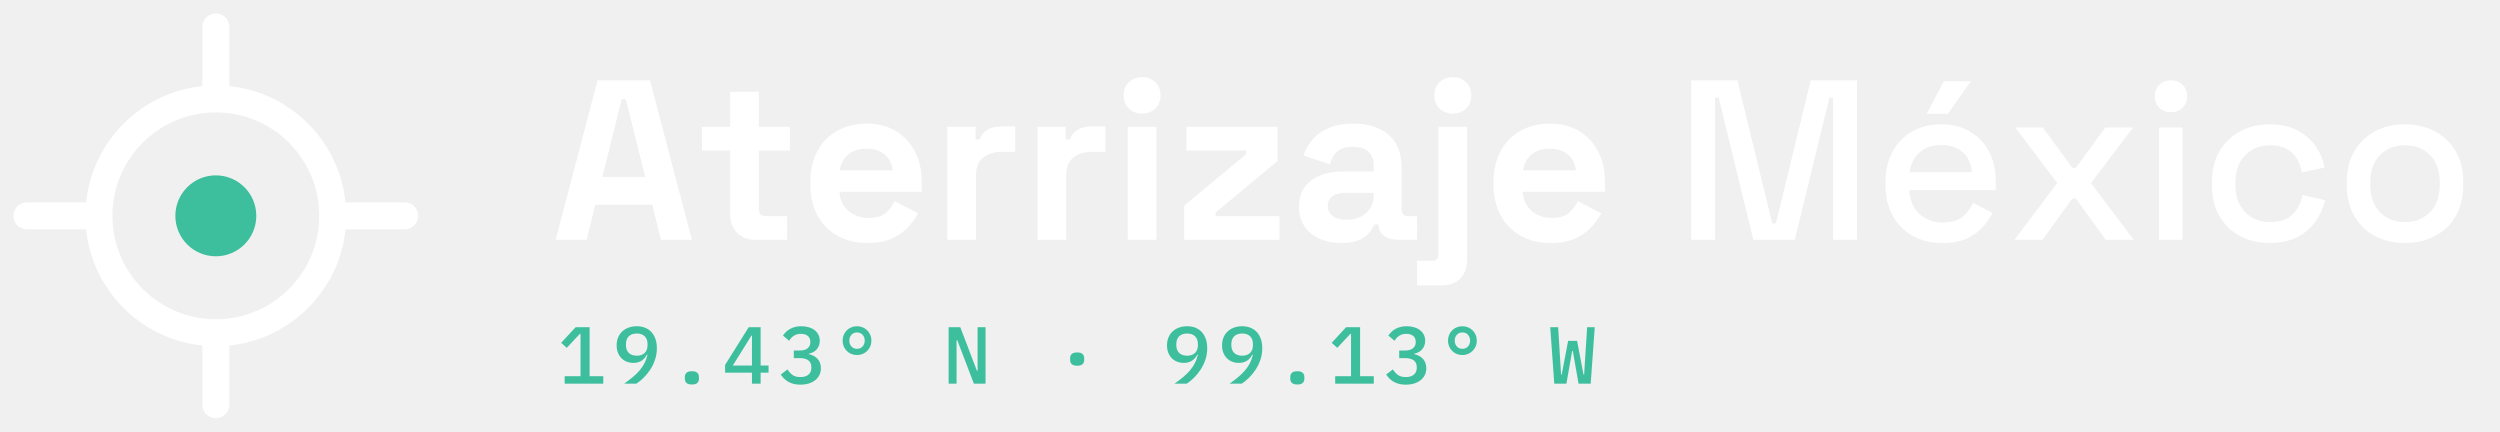
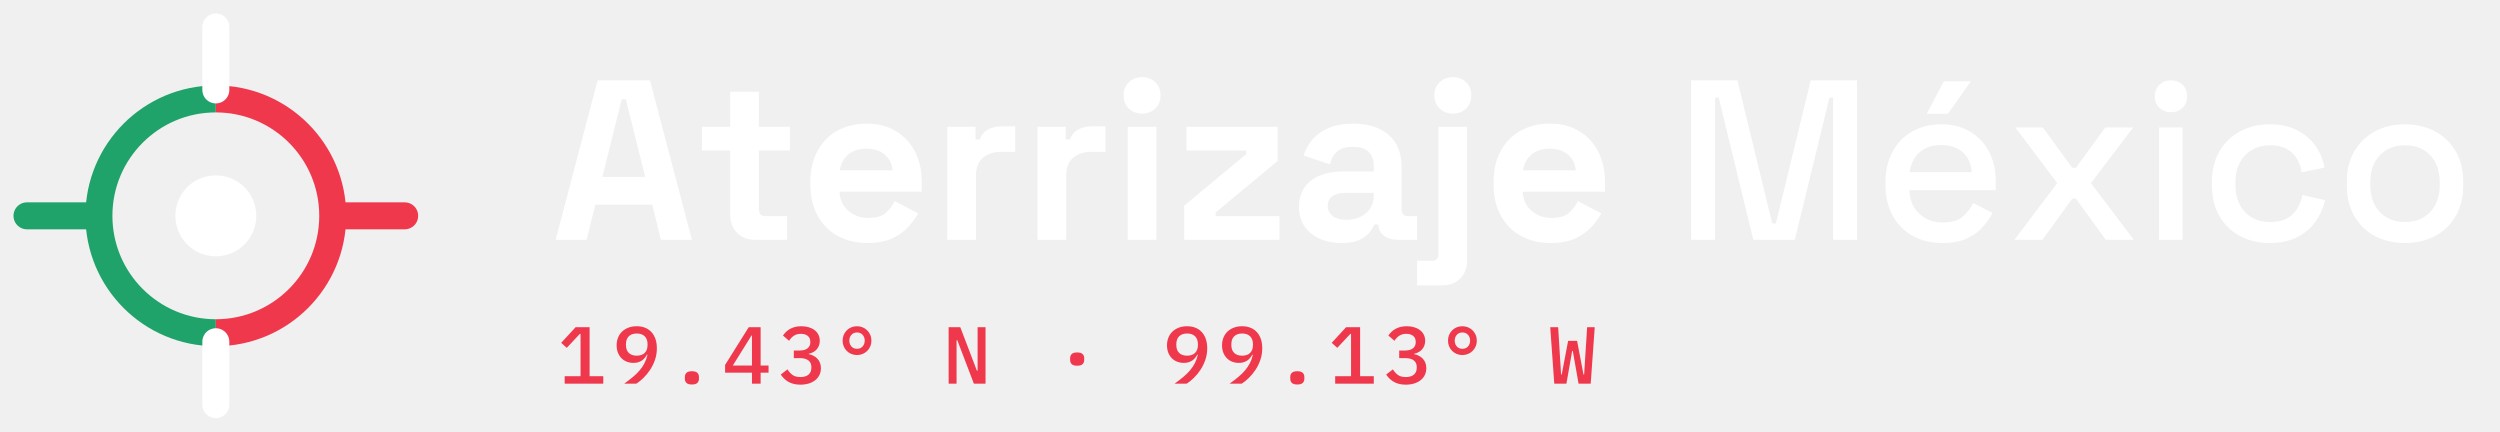
<svg xmlns="http://www.w3.org/2000/svg" viewBox="0 0 417 72" width="1668" height="288" role="img" aria-label="Aterrizaje México">
-   <g transform="translate(0 0) scale(1.5)">
-     <circle cx="24" cy="24" r="13" stroke="#FFFFFF" stroke-width="3" fill="none" />
-     <path d="M24 3v7M24 38v7M3 24h7M38 24h7" stroke="#FFFFFF" stroke-width="3" stroke-linecap="round" fill="none" />
-     <circle cx="24" cy="24" r="4.5" fill="#3DBF9E" />
+   <g transform="translate(0 0) scale(1.5)" fill="none">
+     <path d="M24 11a13 13 0 0 0 0 26" stroke="#1FA36A" stroke-width="3" />
+     <path d="M24 11a13 13 0 0 1 0 26" stroke="#F0384D" stroke-width="3" />
+     <path d="M24 3v7M24 38v7" stroke="#FFFFFF" stroke-width="3" stroke-linecap="round" />
+     <path d="M3 24h7" stroke="#1FA36A" stroke-width="3" stroke-linecap="round" />
+     <path d="M38 24h7" stroke="#F0384D" stroke-width="3" stroke-linecap="round" />
+     <circle cx="24" cy="24" r="4.5" fill="#FFFFFF" />
  </g>
-   <path d="M92.684 40.0 99.676 13.4H108.416L115.408 40.0H110.24L108.796 34.148H99.296L97.852 40.0ZM100.474 29.512H107.618L104.388 16.554H103.704Z M125.972 40.0Q124.11 40.0 122.951 38.841Q121.792 37.682 121.792 35.744V25.104H117.08V21.152H121.792V15.3H126.58V21.152H131.748V25.104H126.58V34.908Q126.58 36.048 127.644 36.048H131.292V40.0Z M144.668 40.532Q141.856 40.532 139.709 39.335Q137.562 38.138 136.365 35.953Q135.168 33.768 135.168 30.804V30.348Q135.168 27.384 136.346 25.199Q137.524 23.014 139.652 21.817Q141.78 20.62 144.592 20.62Q147.366 20.62 149.418 21.855Q151.47 23.09 152.61 25.275Q153.75 27.46 153.75 30.348V31.982H140.032Q140.108 33.92 141.476 35.136Q142.844 36.352 144.82 36.352Q146.834 36.352 147.784 35.478Q148.734 34.604 149.228 33.54L153.142 35.592Q152.61 36.58 151.603 37.739Q150.596 38.898 148.924 39.715Q147.252 40.532 144.668 40.532ZM140.07 28.41H148.886Q148.734 26.776 147.575 25.788Q146.416 24.8 144.554 24.8Q142.616 24.8 141.476 25.788Q140.336 26.776 140.07 28.41Z M158.006 40.0V21.152H162.718V23.28H163.402Q163.82 22.14 164.789 21.608Q165.758 21.076 167.05 21.076H169.33V25.332H166.974Q165.15 25.332 163.972 26.301Q162.794 27.27 162.794 29.284V40.0Z M173.054 40.0V21.152H177.766V23.28H178.45Q178.868 22.14 179.837 21.608Q180.806 21.076 182.098 21.076H184.378V25.332H182.022Q180.198 25.332 179.02 26.301Q177.842 27.27 177.842 29.284V40.0Z M188.102 40.0V21.152H192.89V40.0ZM190.496 18.948Q189.204 18.948 188.311 18.112Q187.418 17.276 187.418 15.908Q187.418 14.54 188.311 13.704Q189.204 12.868 190.496 12.868Q191.826 12.868 192.7 13.704Q193.574 14.54 193.574 15.908Q193.574 17.276 192.7 18.112Q191.826 18.948 190.496 18.948Z M197.526 40.0V34.3L207.862 25.712V25.104H197.906V21.152H213.106V26.852L202.77 35.44V36.048H213.41V40.0Z M223.746 40.532Q221.732 40.532 220.136 39.829Q218.54 39.126 217.609 37.777Q216.678 36.428 216.678 34.49Q216.678 32.552 217.609 31.241Q218.54 29.93 220.193 29.265Q221.846 28.6 223.974 28.6H229.142V27.536Q229.142 26.206 228.306 25.351Q227.47 24.496 225.646 24.496Q223.86 24.496 222.986 25.313Q222.112 26.13 221.846 27.422L217.438 25.94Q217.894 24.496 218.901 23.299Q219.908 22.102 221.599 21.361Q223.29 20.62 225.722 20.62Q229.446 20.62 231.612 22.482Q233.778 24.344 233.778 27.878V34.908Q233.778 36.048 234.842 36.048H236.362V40.0H233.17Q231.764 40.0 230.852 39.316Q229.94 38.632 229.94 37.492V37.454H229.218Q229.066 37.91 228.534 38.651Q228.002 39.392 226.862 39.962Q225.722 40.532 223.746 40.532ZM224.582 36.656Q226.596 36.656 227.869 35.535Q229.142 34.414 229.142 32.552V32.172H224.316Q222.986 32.172 222.226 32.742Q221.466 33.312 221.466 34.338Q221.466 35.364 222.264 36.01Q223.062 36.656 224.582 36.656Z M236.362 47.6V43.496H238.87Q239.934 43.496 239.934 42.356V21.152H244.722V43.344Q244.722 45.282 243.582 46.441Q242.442 47.6 240.542 47.6ZM242.328 18.948Q241.036 18.948 240.143 18.112Q239.25 17.276 239.25 15.908Q239.25 14.54 240.143 13.704Q241.036 12.868 242.328 12.868Q243.658 12.868 244.532 13.704Q245.406 14.54 245.406 15.908Q245.406 17.276 244.532 18.112Q243.658 18.948 242.328 18.948Z M258.63 40.532Q255.818 40.532 253.671 39.335Q251.524 38.138 250.327 35.953Q249.13 33.768 249.13 30.804V30.348Q249.13 27.384 250.308 25.199Q251.486 23.014 253.614 21.817Q255.742 20.62 258.554 20.62Q261.328 20.62 263.38 21.855Q265.432 23.09 266.572 25.275Q267.712 27.46 267.712 30.348V31.982H253.994Q254.07 33.92 255.438 35.136Q256.806 36.352 258.782 36.352Q260.796 36.352 261.746 35.478Q262.696 34.604 263.19 33.54L267.104 35.592Q266.572 36.58 265.565 37.739Q264.558 38.898 262.886 39.715Q261.214 40.532 258.63 40.532ZM254.032 28.41H262.848Q262.696 26.776 261.537 25.788Q260.378 24.8 258.516 24.8Q256.578 24.8 255.438 25.788Q254.298 26.776 254.032 28.41Z M282.082 40.0V13.4H289.796L295.61 37.264H296.218L302.032 13.4H309.746V40.0H305.756V16.288H305.148L299.372 40.0H292.456L286.68 16.288H286.072V40.0Z M323.996 40.532Q321.146 40.532 319.018 39.335Q316.89 38.138 315.693 35.953Q314.496 33.768 314.496 30.88V30.424Q314.496 27.498 315.674 25.313Q316.852 23.128 318.961 21.931Q321.07 20.734 323.844 20.734Q326.542 20.734 328.575 21.931Q330.608 23.128 331.748 25.256Q332.888 27.384 332.888 30.234V31.716H318.486Q318.562 34.186 320.139 35.649Q321.716 37.112 324.072 37.112Q326.276 37.112 327.397 36.124Q328.518 35.136 329.126 33.844L332.356 35.516Q331.824 36.58 330.817 37.758Q329.81 38.936 328.176 39.734Q326.542 40.532 323.996 40.532ZM318.524 28.714H328.898Q328.746 26.586 327.378 25.389Q326.01 24.192 323.806 24.192Q321.602 24.192 320.215 25.389Q318.828 26.586 318.524 28.714ZM321.374 18.986 324.224 13.552H328.746L324.908 18.986Z M336.004 40.0 343.148 30.538 336.156 21.266H340.754L345.656 27.992H346.264L351.166 21.266H355.802L348.772 30.538L355.916 40.0H351.242L346.264 33.122H345.656L340.678 40.0Z M360.134 40.0V21.266H364.048V40.0ZM362.11 18.72Q360.97 18.72 360.191 17.979Q359.412 17.238 359.412 16.06Q359.412 14.882 360.191 14.141Q360.97 13.4 362.11 13.4Q363.288 13.4 364.048 14.141Q364.808 14.882 364.808 16.06Q364.808 17.238 364.048 17.979Q363.288 18.72 362.11 18.72Z M378.564 40.532Q375.866 40.532 373.681 39.392Q371.496 38.252 370.223 36.086Q368.95 33.92 368.95 30.88V30.386Q368.95 27.346 370.223 25.199Q371.496 23.052 373.681 21.893Q375.866 20.734 378.564 20.734Q381.262 20.734 383.162 21.722Q385.062 22.71 386.221 24.344Q387.38 25.978 387.722 27.954L383.922 28.752Q383.732 27.498 383.124 26.472Q382.516 25.446 381.414 24.838Q380.312 24.23 378.64 24.23Q377.006 24.23 375.695 24.971Q374.384 25.712 373.624 27.099Q372.864 28.486 372.864 30.462V30.804Q372.864 32.78 373.624 34.186Q374.384 35.592 375.695 36.314Q377.006 37.036 378.64 37.036Q381.11 37.036 382.402 35.763Q383.694 34.49 384.036 32.514L387.836 33.388Q387.38 35.326 386.221 36.96Q385.062 38.594 383.162 39.563Q381.262 40.532 378.564 40.532Z M401.136 40.532Q398.324 40.532 396.139 39.373Q393.954 38.214 392.7 36.048Q391.446 33.882 391.446 30.918V30.348Q391.446 27.384 392.7 25.237Q393.954 23.09 396.139 21.912Q398.324 20.734 401.136 20.734Q403.948 20.734 406.152 21.912Q408.356 23.09 409.61 25.237Q410.864 27.384 410.864 30.348V30.918Q410.864 33.882 409.61 36.048Q408.356 38.214 406.152 39.373Q403.948 40.532 401.136 40.532ZM401.136 37.036Q403.72 37.036 405.335 35.383Q406.95 33.73 406.95 30.804V30.462Q406.95 27.536 405.354 25.883Q403.758 24.23 401.136 24.23Q398.59 24.23 396.975 25.883Q395.36 27.536 395.36 30.462V30.804Q395.36 33.73 396.975 35.383Q398.59 37.036 401.136 37.036Z" fill="#FFFFFF" />
-   <path d="M94.188 64.0V62.745H96.834V55.684H96.726L94.539 58.02L93.608 57.182L96.01 54.577H98.346V62.745H100.627V64.0Z M109.565 58.087Q109.565 59.113 109.254 60.017Q108.944 60.922 108.444 61.678Q107.945 62.434 107.337 63.028Q106.73 63.622 106.136 64.0H104.111Q104.921 63.419 105.569 62.88Q106.217 62.34 106.696 61.773Q107.175 61.206 107.499 60.578Q107.823 59.95 107.999 59.181L107.904 59.154Q107.756 59.437 107.553 59.687Q107.351 59.937 107.081 60.126Q106.811 60.315 106.46 60.422Q106.109 60.531 105.663 60.531Q105.056 60.531 104.543 60.328Q104.03 60.126 103.652 59.741Q103.274 59.356 103.064 58.816Q102.855 58.276 102.855 57.601Q102.855 56.899 103.091 56.312Q103.328 55.724 103.766 55.306Q104.205 54.888 104.826 54.651Q105.447 54.415 106.203 54.415Q106.986 54.415 107.614 54.671Q108.242 54.928 108.674 55.407Q109.106 55.886 109.335 56.561Q109.565 57.236 109.565 58.087ZM106.217 59.329Q107.067 59.329 107.54 58.863Q108.012 58.398 108.012 57.547V57.412Q108.012 56.562 107.54 56.096Q107.067 55.63 106.217 55.63Q105.353 55.63 104.88 56.096Q104.408 56.562 104.408 57.412V57.547Q104.408 58.398 104.88 58.863Q105.353 59.329 106.217 59.329Z M115.41 64.135Q114.762 64.135 114.499 63.865Q114.236 63.595 114.236 63.203V62.852Q114.236 62.461 114.499 62.191Q114.762 61.921 115.41 61.921Q116.058 61.921 116.321 62.191Q116.585 62.461 116.585 62.852V63.203Q116.585 63.595 116.321 63.865Q116.058 64.135 115.41 64.135Z M125.427 64.0V62.164H120.945V60.868L124.887 54.577H126.872V60.976H128.195V62.164H126.872V64.0ZM122.228 60.976H125.427V55.968H125.346Z M133.379 58.465Q134.283 58.465 134.722 58.08Q135.161 57.696 135.161 57.115V57.02Q135.161 56.373 134.735 56.028Q134.31 55.684 133.595 55.684Q132.906 55.684 132.427 55.995Q131.948 56.305 131.624 56.845L130.598 55.968Q130.814 55.657 131.097 55.373Q131.381 55.09 131.745 54.881Q132.11 54.672 132.582 54.543Q133.055 54.415 133.649 54.415Q134.31 54.415 134.877 54.577Q135.444 54.739 135.863 55.056Q136.281 55.373 136.511 55.826Q136.74 56.278 136.74 56.845Q136.74 57.291 136.598 57.655Q136.457 58.02 136.207 58.296Q135.957 58.573 135.62 58.748Q135.282 58.924 134.904 59.005V59.072Q135.309 59.154 135.674 59.336Q136.038 59.518 136.322 59.808Q136.605 60.099 136.767 60.497Q136.929 60.895 136.929 61.408Q136.929 62.029 136.686 62.535Q136.443 63.041 135.991 63.406Q135.539 63.77 134.904 63.966Q134.27 64.162 133.487 64.162Q132.825 64.162 132.319 64.02Q131.813 63.879 131.421 63.642Q131.03 63.406 130.739 63.102Q130.449 62.798 130.233 62.474L131.354 61.611Q131.705 62.178 132.184 62.535Q132.663 62.893 133.5 62.893Q134.391 62.893 134.864 62.481Q135.336 62.069 135.336 61.34V61.233Q135.336 60.504 134.843 60.119Q134.351 59.734 133.419 59.734H132.407V58.465Z M142.95 59.221Q142.437 59.221 141.998 59.039Q141.56 58.856 141.236 58.532Q140.912 58.209 140.729 57.77Q140.547 57.331 140.547 56.818Q140.547 56.305 140.729 55.866Q140.912 55.428 141.236 55.103Q141.56 54.779 141.998 54.597Q142.437 54.415 142.95 54.415Q143.45 54.415 143.888 54.597Q144.327 54.779 144.651 55.103Q144.975 55.428 145.164 55.866Q145.353 56.305 145.353 56.818Q145.353 57.331 145.164 57.77Q144.975 58.209 144.651 58.532Q144.327 58.856 143.888 59.039Q143.45 59.221 142.95 59.221ZM142.95 58.181Q143.531 58.181 143.882 57.79Q144.233 57.398 144.233 56.818Q144.233 56.237 143.882 55.846Q143.531 55.454 142.95 55.454Q142.37 55.454 142.019 55.846Q141.668 56.237 141.668 56.818Q141.668 57.398 142.019 57.79Q142.37 58.181 142.95 58.181Z  M159.677 56.751H159.555V64.0H158.232V54.577H160.176L162.944 61.827H163.065V54.577H164.388V64.0H162.444Z  M179.67 61.003Q179.022 61.003 178.759 60.733Q178.496 60.463 178.496 60.072V59.721Q178.496 59.329 178.759 59.059Q179.022 58.789 179.67 58.789Q180.318 58.789 180.581 59.059Q180.845 59.329 180.845 59.721V60.072Q180.845 60.463 180.581 60.733Q180.318 61.003 179.67 61.003Z  M201.365 58.087Q201.365 59.113 201.054 60.017Q200.744 60.922 200.244 61.678Q199.745 62.434 199.137 63.028Q198.53 63.622 197.936 64.0H195.911Q196.721 63.419 197.369 62.88Q198.017 62.34 198.496 61.773Q198.975 61.206 199.299 60.578Q199.623 59.95 199.799 59.181L199.704 59.154Q199.556 59.437 199.353 59.687Q199.151 59.937 198.881 60.126Q198.611 60.315 198.26 60.422Q197.909 60.531 197.463 60.531Q196.856 60.531 196.343 60.328Q195.83 60.126 195.452 59.741Q195.074 59.356 194.864 58.816Q194.655 58.276 194.655 57.601Q194.655 56.899 194.891 56.312Q195.128 55.724 195.566 55.306Q196.005 54.888 196.626 54.651Q197.247 54.415 198.003 54.415Q198.786 54.415 199.414 54.671Q200.042 54.928 200.474 55.407Q200.906 55.886 201.135 56.561Q201.365 57.236 201.365 58.087ZM198.017 59.329Q198.867 59.329 199.34 58.863Q199.812 58.398 199.812 57.547V57.412Q199.812 56.562 199.34 56.096Q198.867 55.63 198.017 55.63Q197.153 55.63 196.68 56.096Q196.208 56.562 196.208 57.412V57.547Q196.208 58.398 196.68 58.863Q197.153 59.329 198.017 59.329Z M210.545 58.087Q210.545 59.113 210.234 60.017Q209.924 60.922 209.424 61.678Q208.925 62.434 208.317 63.028Q207.71 63.622 207.116 64.0H205.091Q205.901 63.419 206.549 62.88Q207.197 62.34 207.676 61.773Q208.155 61.206 208.479 60.578Q208.803 59.95 208.979 59.181L208.884 59.154Q208.736 59.437 208.533 59.687Q208.331 59.937 208.061 60.126Q207.791 60.315 207.44 60.422Q207.089 60.531 206.643 60.531Q206.036 60.531 205.523 60.328Q205.01 60.126 204.632 59.741Q204.254 59.356 204.044 58.816Q203.835 58.276 203.835 57.601Q203.835 56.899 204.071 56.312Q204.308 55.724 204.746 55.306Q205.185 54.888 205.806 54.651Q206.427 54.415 207.183 54.415Q207.966 54.415 208.594 54.671Q209.222 54.928 209.654 55.407Q210.086 55.886 210.315 56.561Q210.545 57.236 210.545 58.087ZM207.197 59.329Q208.047 59.329 208.52 58.863Q208.992 58.398 208.992 57.547V57.412Q208.992 56.562 208.52 56.096Q208.047 55.63 207.197 55.63Q206.333 55.63 205.86 56.096Q205.388 56.562 205.388 57.412V57.547Q205.388 58.398 205.86 58.863Q206.333 59.329 207.197 59.329Z M216.39 64.135Q215.742 64.135 215.479 63.865Q215.216 63.595 215.216 63.203V62.852Q215.216 62.461 215.479 62.191Q215.742 61.921 216.39 61.921Q217.038 61.921 217.301 62.191Q217.565 62.461 217.565 62.852V63.203Q217.565 63.595 217.301 63.865Q217.038 64.135 216.39 64.135Z M222.708 64.0V62.745H225.354V55.684H225.246L223.059 58.02L222.128 57.182L224.531 54.577H226.866V62.745H229.148V64.0Z M234.359 58.465Q235.263 58.465 235.702 58.08Q236.141 57.696 236.141 57.115V57.02Q236.141 56.373 235.715 56.028Q235.29 55.684 234.575 55.684Q233.886 55.684 233.407 55.995Q232.928 56.305 232.604 56.845L231.578 55.968Q231.794 55.657 232.077 55.373Q232.361 55.09 232.725 54.881Q233.09 54.672 233.562 54.543Q234.035 54.415 234.629 54.415Q235.29 54.415 235.857 54.577Q236.424 54.739 236.843 55.056Q237.261 55.373 237.491 55.826Q237.72 56.278 237.72 56.845Q237.72 57.291 237.578 57.655Q237.437 58.02 237.187 58.296Q236.937 58.573 236.6 58.748Q236.262 58.924 235.884 59.005V59.072Q236.289 59.154 236.654 59.336Q237.018 59.518 237.302 59.808Q237.585 60.099 237.747 60.497Q237.909 60.895 237.909 61.408Q237.909 62.029 237.666 62.535Q237.423 63.041 236.971 63.406Q236.519 63.77 235.884 63.966Q235.25 64.162 234.467 64.162Q233.805 64.162 233.299 64.02Q232.793 63.879 232.401 63.642Q232.01 63.406 231.719 63.102Q231.429 62.798 231.213 62.474L232.334 61.611Q232.685 62.178 233.164 62.535Q233.643 62.893 234.48 62.893Q235.371 62.893 235.844 62.481Q236.316 62.069 236.316 61.34V61.233Q236.316 60.504 235.823 60.119Q235.331 59.734 234.399 59.734H233.387V58.465Z M243.93 59.221Q243.417 59.221 242.978 59.039Q242.54 58.856 242.216 58.532Q241.892 58.209 241.709 57.77Q241.527 57.331 241.527 56.818Q241.527 56.305 241.709 55.866Q241.892 55.428 242.216 55.103Q242.54 54.779 242.978 54.597Q243.417 54.415 243.93 54.415Q244.43 54.415 244.868 54.597Q245.307 54.779 245.631 55.103Q245.955 55.428 246.144 55.866Q246.333 56.305 246.333 56.818Q246.333 57.331 246.144 57.77Q245.955 58.209 245.631 58.532Q245.307 58.856 244.868 59.039Q244.43 59.221 243.93 59.221ZM243.93 58.181Q244.511 58.181 244.862 57.79Q245.213 57.398 245.213 56.818Q245.213 56.237 244.862 55.846Q244.511 55.454 243.93 55.454Q243.35 55.454 242.999 55.846Q242.648 56.237 242.648 56.818Q242.648 57.398 242.999 57.79Q243.35 58.181 243.93 58.181Z  M259.253 64.0 258.578 54.577H259.901L260.238 60.058L260.387 62.474H260.495L261.561 56.858H263.06L264.126 62.474H264.234L264.383 60.058L264.734 54.577H266.003L265.328 64.0H263.303L262.344 58.546H262.236L261.278 64.0Z" fill="#3DBF9E" />
+   <path d="M92.684 40.0 99.676 13.4H108.416L115.408 40.0H110.24L108.796 34.148H99.296L97.852 40.0ZM100.474 29.512H107.618L104.388 16.554H103.704Z M125.972 40.0Q124.11 40.0 122.951 38.841Q121.792 37.682 121.792 35.744V25.104H117.08V21.152H121.792V15.3H126.58V21.152H131.748V25.104H126.58V34.908Q126.58 36.048 127.644 36.048H131.292V40.0Z M144.668 40.532Q141.856 40.532 139.709 39.335Q137.562 38.138 136.365 35.953Q135.168 33.768 135.168 30.804V30.348Q135.168 27.384 136.346 25.199Q137.524 23.014 139.652 21.817Q141.78 20.62 144.592 20.62Q147.366 20.62 149.418 21.855Q151.47 23.09 152.61 25.275Q153.75 27.46 153.75 30.348V31.982H140.032Q140.108 33.92 141.476 35.136Q142.844 36.352 144.82 36.352Q146.834 36.352 147.784 35.478Q148.734 34.604 149.228 33.54L153.142 35.592Q152.61 36.58 151.603 37.739Q150.596 38.898 148.924 39.715Q147.252 40.532 144.668 40.532ZM140.07 28.41H148.886Q148.734 26.776 147.575 25.788Q146.416 24.8 144.554 24.8Q142.616 24.8 141.476 25.788Q140.336 26.776 140.07 28.41Z M158.006 40.0V21.152H162.718V23.28H163.402Q163.82 22.14 164.789 21.608Q165.758 21.076 167.05 21.076H169.33V25.332H166.974Q165.15 25.332 163.972 26.301Q162.794 27.27 162.794 29.284V40.0Z M173.054 40.0V21.152H177.766V23.28H178.45Q178.868 22.14 179.837 21.608Q180.806 21.076 182.098 21.076H184.378V25.332H182.022Q180.198 25.332 179.02 26.301Q177.842 27.27 177.842 29.284V40.0Z M188.102 40.0V21.152H192.89V40.0ZM190.496 18.948Q189.204 18.948 188.311 18.112Q187.418 17.276 187.418 15.908Q187.418 14.54 188.311 13.704Q189.204 12.868 190.496 12.868Q191.826 12.868 192.7 13.704Q193.574 14.54 193.574 15.908Q193.574 17.276 192.7 18.112Q191.826 18.948 190.496 18.948Z M197.526 40.0V34.3L207.862 25.712V25.104H197.906V21.152H213.106V26.852L202.77 35.44V36.048H213.41V40.0Z M223.746 40.532Q221.732 40.532 220.136 39.829Q218.54 39.126 217.609 37.777Q216.678 36.428 216.678 34.49Q216.678 32.552 217.609 31.241Q218.54 29.93 220.193 29.265Q221.846 28.6 223.974 28.6H229.142V27.536Q229.142 26.206 228.306 25.351Q227.47 24.496 225.646 24.496Q223.86 24.496 222.986 25.313Q222.112 26.13 221.846 27.422L217.438 25.94Q217.894 24.496 218.901 23.299Q219.908 22.102 221.599 21.361Q223.29 20.62 225.722 20.62Q229.446 20.62 231.612 22.482Q233.778 24.344 233.778 27.878V34.908Q233.778 36.048 234.842 36.048H236.362V40.0H233.17Q231.764 40.0 230.852 39.316Q229.94 38.632 229.94 37.492V37.454H229.218Q229.066 37.91 228.534 38.651Q228.002 39.392 226.862 39.962Q225.722 40.532 223.746 40.532ZM224.582 36.656Q226.596 36.656 227.869 35.535Q229.142 34.414 229.142 32.552V32.172H224.316Q222.986 32.172 222.226 32.742Q221.466 33.312 221.466 34.338Q221.466 35.364 222.264 36.01Q223.062 36.656 224.582 36.656Z M236.362 47.6V43.496H238.87Q239.934 43.496 239.934 42.356V21.152H244.722V43.344Q244.722 45.282 243.582 46.441Q242.442 47.6 240.542 47.6ZM242.328 18.948Q241.036 18.948 240.143 18.112Q239.25 17.276 239.25 15.908Q239.25 14.54 240.143 13.704Q241.036 12.868 242.328 12.868Q243.658 12.868 244.532 13.704Q245.406 14.54 245.406 15.908Q245.406 17.276 244.532 18.112Q243.658 18.948 242.328 18.948Z M258.63 40.532Q255.818 40.532 253.671 39.335Q251.524 38.138 250.327 35.953Q249.13 33.768 249.13 30.804V30.348Q249.13 27.384 250.308 25.199Q251.486 23.014 253.614 21.817Q255.742 20.62 258.554 20.62Q261.328 20.62 263.38 21.855Q265.432 23.09 266.572 25.275Q267.712 27.46 267.712 30.348V31.982H253.994Q254.07 33.92 255.438 35.136Q256.806 36.352 258.782 36.352Q260.796 36.352 261.746 35.478Q262.696 34.604 263.19 33.54L267.104 35.592Q266.572 36.58 265.565 37.739Q264.558 38.898 262.886 39.715Q261.214 40.532 258.63 40.532ZM254.032 28.41H262.848Q262.696 26.776 261.537 25.788Q260.378 24.8 258.516 24.8Q256.578 24.8 255.438 25.788Q254.298 26.776 254.032 28.41Z" fill="#FFFFFF" />
+   <path d="M282.082 40.0V13.4H289.796L295.61 37.264H296.218L302.032 13.4H309.746V40.0H305.756V16.288H305.148L299.372 40.0H292.456L286.68 16.288H286.072V40.0Z M323.996 40.532Q321.146 40.532 319.018 39.335Q316.89 38.138 315.693 35.953Q314.496 33.768 314.496 30.88V30.424Q314.496 27.498 315.674 25.313Q316.852 23.128 318.961 21.931Q321.07 20.734 323.844 20.734Q326.542 20.734 328.575 21.931Q330.608 23.128 331.748 25.256Q332.888 27.384 332.888 30.234V31.716H318.486Q318.562 34.186 320.139 35.649Q321.716 37.112 324.072 37.112Q326.276 37.112 327.397 36.124Q328.518 35.136 329.126 33.844L332.356 35.516Q331.824 36.58 330.817 37.758Q329.81 38.936 328.176 39.734Q326.542 40.532 323.996 40.532ZM318.524 28.714H328.898Q328.746 26.586 327.378 25.389Q326.01 24.192 323.806 24.192Q321.602 24.192 320.215 25.389Q318.828 26.586 318.524 28.714ZM321.374 18.986 324.224 13.552H328.746L324.908 18.986Z M336.004 40.0 343.148 30.538 336.156 21.266H340.754L345.656 27.992H346.264L351.166 21.266H355.802L348.772 30.538L355.916 40.0H351.242L346.264 33.122H345.656L340.678 40.0Z M360.134 40.0V21.266H364.048V40.0ZM362.11 18.72Q360.97 18.72 360.191 17.979Q359.412 17.238 359.412 16.06Q359.412 14.882 360.191 14.141Q360.97 13.4 362.11 13.4Q363.288 13.4 364.048 14.141Q364.808 14.882 364.808 16.06Q364.808 17.238 364.048 17.979Q363.288 18.72 362.11 18.72Z M378.564 40.532Q375.866 40.532 373.681 39.392Q371.496 38.252 370.223 36.086Q368.95 33.92 368.95 30.88V30.386Q368.95 27.346 370.223 25.199Q371.496 23.052 373.681 21.893Q375.866 20.734 378.564 20.734Q381.262 20.734 383.162 21.722Q385.062 22.71 386.221 24.344Q387.38 25.978 387.722 27.954L383.922 28.752Q383.732 27.498 383.124 26.472Q382.516 25.446 381.414 24.838Q380.312 24.23 378.64 24.23Q377.006 24.23 375.695 24.971Q374.384 25.712 373.624 27.099Q372.864 28.486 372.864 30.462V30.804Q372.864 32.78 373.624 34.186Q374.384 35.592 375.695 36.314Q377.006 37.036 378.64 37.036Q381.11 37.036 382.402 35.763Q383.694 34.49 384.036 32.514L387.836 33.388Q387.38 35.326 386.221 36.96Q385.062 38.594 383.162 39.563Q381.262 40.532 378.564 40.532Z M401.136 40.532Q398.324 40.532 396.139 39.373Q393.954 38.214 392.7 36.048Q391.446 33.882 391.446 30.918V30.348Q391.446 27.384 392.7 25.237Q393.954 23.09 396.139 21.912Q398.324 20.734 401.136 20.734Q403.948 20.734 406.152 21.912Q408.356 23.09 409.61 25.237Q410.864 27.384 410.864 30.348V30.918Q410.864 33.882 409.61 36.048Q408.356 38.214 406.152 39.373Q403.948 40.532 401.136 40.532ZM401.136 37.036Q403.72 37.036 405.335 35.383Q406.95 33.73 406.95 30.804V30.462Q406.95 27.536 405.354 25.883Q403.758 24.23 401.136 24.23Q398.59 24.23 396.975 25.883Q395.36 27.536 395.36 30.462V30.804Q395.36 33.73 396.975 35.383Q398.59 37.036 401.136 37.036Z" fill="#FFFFFF" />
+   <path d="M94.188 64.0V62.745H96.834V55.684H96.726L94.539 58.02L93.608 57.182L96.01 54.577H98.346V62.745H100.627V64.0Z M109.565 58.087Q109.565 59.113 109.254 60.017Q108.944 60.922 108.444 61.678Q107.945 62.434 107.337 63.028Q106.73 63.622 106.136 64.0H104.111Q104.921 63.419 105.569 62.88Q106.217 62.34 106.696 61.773Q107.175 61.206 107.499 60.578Q107.823 59.95 107.999 59.181L107.904 59.154Q107.756 59.437 107.553 59.687Q107.351 59.937 107.081 60.126Q106.811 60.315 106.46 60.422Q106.109 60.531 105.663 60.531Q105.056 60.531 104.543 60.328Q104.03 60.126 103.652 59.741Q103.274 59.356 103.064 58.816Q102.855 58.276 102.855 57.601Q102.855 56.899 103.091 56.312Q103.328 55.724 103.766 55.306Q104.205 54.888 104.826 54.651Q105.447 54.415 106.203 54.415Q106.986 54.415 107.614 54.671Q108.242 54.928 108.674 55.407Q109.106 55.886 109.335 56.561Q109.565 57.236 109.565 58.087ZM106.217 59.329Q107.067 59.329 107.54 58.863Q108.012 58.398 108.012 57.547V57.412Q108.012 56.562 107.54 56.096Q107.067 55.63 106.217 55.63Q105.353 55.63 104.88 56.096Q104.408 56.562 104.408 57.412V57.547Q104.408 58.398 104.88 58.863Q105.353 59.329 106.217 59.329Z M115.41 64.135Q114.762 64.135 114.499 63.865Q114.236 63.595 114.236 63.203V62.852Q114.236 62.461 114.499 62.191Q114.762 61.921 115.41 61.921Q116.058 61.921 116.321 62.191Q116.585 62.461 116.585 62.852V63.203Q116.585 63.595 116.321 63.865Q116.058 64.135 115.41 64.135Z M125.427 64.0V62.164H120.945V60.868L124.887 54.577H126.872V60.976H128.195V62.164H126.872V64.0ZM122.228 60.976H125.427V55.968H125.346Z M133.379 58.465Q134.283 58.465 134.722 58.08Q135.161 57.696 135.161 57.115V57.02Q135.161 56.373 134.735 56.028Q134.31 55.684 133.595 55.684Q132.906 55.684 132.427 55.995Q131.948 56.305 131.624 56.845L130.598 55.968Q130.814 55.657 131.097 55.373Q131.381 55.09 131.745 54.881Q132.11 54.672 132.582 54.543Q133.055 54.415 133.649 54.415Q134.31 54.415 134.877 54.577Q135.444 54.739 135.863 55.056Q136.281 55.373 136.511 55.826Q136.74 56.278 136.74 56.845Q136.74 57.291 136.598 57.655Q136.457 58.02 136.207 58.296Q135.957 58.573 135.62 58.748Q135.282 58.924 134.904 59.005V59.072Q135.309 59.154 135.674 59.336Q136.038 59.518 136.322 59.808Q136.605 60.099 136.767 60.497Q136.929 60.895 136.929 61.408Q136.929 62.029 136.686 62.535Q136.443 63.041 135.991 63.406Q135.539 63.77 134.904 63.966Q134.27 64.162 133.487 64.162Q132.825 64.162 132.319 64.02Q131.813 63.879 131.421 63.642Q131.03 63.406 130.739 63.102Q130.449 62.798 130.233 62.474L131.354 61.611Q131.705 62.178 132.184 62.535Q132.663 62.893 133.5 62.893Q134.391 62.893 134.864 62.481Q135.336 62.069 135.336 61.34V61.233Q135.336 60.504 134.843 60.119Q134.351 59.734 133.419 59.734H132.407V58.465Z M142.95 59.221Q142.437 59.221 141.998 59.039Q141.56 58.856 141.236 58.532Q140.912 58.209 140.729 57.77Q140.547 57.331 140.547 56.818Q140.547 56.305 140.729 55.866Q140.912 55.428 141.236 55.103Q141.56 54.779 141.998 54.597Q142.437 54.415 142.95 54.415Q143.45 54.415 143.888 54.597Q144.327 54.779 144.651 55.103Q144.975 55.428 145.164 55.866Q145.353 56.305 145.353 56.818Q145.353 57.331 145.164 57.77Q144.975 58.209 144.651 58.532Q144.327 58.856 143.888 59.039Q143.45 59.221 142.95 59.221ZM142.95 58.181Q143.531 58.181 143.882 57.79Q144.233 57.398 144.233 56.818Q144.233 56.237 143.882 55.846Q143.531 55.454 142.95 55.454Q142.37 55.454 142.019 55.846Q141.668 56.237 141.668 56.818Q141.668 57.398 142.019 57.79Q142.37 58.181 142.95 58.181Z  M159.677 56.751H159.555V64.0H158.232V54.577H160.176L162.944 61.827H163.065V54.577H164.388V64.0H162.444Z  M179.67 61.003Q179.022 61.003 178.759 60.733Q178.496 60.463 178.496 60.072V59.721Q178.496 59.329 178.759 59.059Q179.022 58.789 179.67 58.789Q180.318 58.789 180.581 59.059Q180.845 59.329 180.845 59.721V60.072Q180.845 60.463 180.581 60.733Q180.318 61.003 179.67 61.003Z  M201.365 58.087Q201.365 59.113 201.054 60.017Q200.744 60.922 200.244 61.678Q199.745 62.434 199.137 63.028Q198.53 63.622 197.936 64.0H195.911Q196.721 63.419 197.369 62.88Q198.017 62.34 198.496 61.773Q198.975 61.206 199.299 60.578Q199.623 59.95 199.799 59.181L199.704 59.154Q199.556 59.437 199.353 59.687Q199.151 59.937 198.881 60.126Q198.611 60.315 198.26 60.422Q197.909 60.531 197.463 60.531Q196.856 60.531 196.343 60.328Q195.83 60.126 195.452 59.741Q195.074 59.356 194.864 58.816Q194.655 58.276 194.655 57.601Q194.655 56.899 194.891 56.312Q195.128 55.724 195.566 55.306Q196.005 54.888 196.626 54.651Q197.247 54.415 198.003 54.415Q198.786 54.415 199.414 54.671Q200.042 54.928 200.474 55.407Q200.906 55.886 201.135 56.561Q201.365 57.236 201.365 58.087ZM198.017 59.329Q198.867 59.329 199.34 58.863Q199.812 58.398 199.812 57.547V57.412Q199.812 56.562 199.34 56.096Q198.867 55.63 198.017 55.63Q197.153 55.63 196.68 56.096Q196.208 56.562 196.208 57.412V57.547Q196.208 58.398 196.68 58.863Q197.153 59.329 198.017 59.329Z M210.545 58.087Q210.545 59.113 210.234 60.017Q209.924 60.922 209.424 61.678Q208.925 62.434 208.317 63.028Q207.71 63.622 207.116 64.0H205.091Q205.901 63.419 206.549 62.88Q207.197 62.34 207.676 61.773Q208.155 61.206 208.479 60.578Q208.803 59.95 208.979 59.181L208.884 59.154Q208.736 59.437 208.533 59.687Q208.331 59.937 208.061 60.126Q207.791 60.315 207.44 60.422Q207.089 60.531 206.643 60.531Q206.036 60.531 205.523 60.328Q205.01 60.126 204.632 59.741Q204.254 59.356 204.044 58.816Q203.835 58.276 203.835 57.601Q203.835 56.899 204.071 56.312Q204.308 55.724 204.746 55.306Q205.185 54.888 205.806 54.651Q206.427 54.415 207.183 54.415Q207.966 54.415 208.594 54.671Q209.222 54.928 209.654 55.407Q210.086 55.886 210.315 56.561Q210.545 57.236 210.545 58.087ZM207.197 59.329Q208.047 59.329 208.52 58.863Q208.992 58.398 208.992 57.547V57.412Q208.992 56.562 208.52 56.096Q208.047 55.63 207.197 55.63Q206.333 55.63 205.86 56.096Q205.388 56.562 205.388 57.412V57.547Q205.388 58.398 205.86 58.863Q206.333 59.329 207.197 59.329Z M216.39 64.135Q215.742 64.135 215.479 63.865Q215.216 63.595 215.216 63.203V62.852Q215.216 62.461 215.479 62.191Q215.742 61.921 216.39 61.921Q217.038 61.921 217.301 62.191Q217.565 62.461 217.565 62.852V63.203Q217.565 63.595 217.301 63.865Q217.038 64.135 216.39 64.135Z M222.708 64.0V62.745H225.354V55.684H225.246L223.059 58.02L222.128 57.182L224.531 54.577H226.866V62.745H229.148V64.0Z M234.359 58.465Q235.263 58.465 235.702 58.08Q236.141 57.696 236.141 57.115V57.02Q236.141 56.373 235.715 56.028Q235.29 55.684 234.575 55.684Q233.886 55.684 233.407 55.995Q232.928 56.305 232.604 56.845L231.578 55.968Q231.794 55.657 232.077 55.373Q232.361 55.09 232.725 54.881Q233.09 54.672 233.562 54.543Q234.035 54.415 234.629 54.415Q235.29 54.415 235.857 54.577Q236.424 54.739 236.843 55.056Q237.261 55.373 237.491 55.826Q237.72 56.278 237.72 56.845Q237.72 57.291 237.578 57.655Q237.437 58.02 237.187 58.296Q236.937 58.573 236.6 58.748Q236.262 58.924 235.884 59.005V59.072Q236.289 59.154 236.654 59.336Q237.018 59.518 237.302 59.808Q237.585 60.099 237.747 60.497Q237.909 60.895 237.909 61.408Q237.909 62.029 237.666 62.535Q237.423 63.041 236.971 63.406Q236.519 63.77 235.884 63.966Q235.25 64.162 234.467 64.162Q233.805 64.162 233.299 64.02Q232.793 63.879 232.401 63.642Q232.01 63.406 231.719 63.102Q231.429 62.798 231.213 62.474L232.334 61.611Q232.685 62.178 233.164 62.535Q233.643 62.893 234.48 62.893Q235.371 62.893 235.844 62.481Q236.316 62.069 236.316 61.34V61.233Q236.316 60.504 235.823 60.119Q235.331 59.734 234.399 59.734H233.387V58.465Z M243.93 59.221Q243.417 59.221 242.978 59.039Q242.54 58.856 242.216 58.532Q241.892 58.209 241.709 57.77Q241.527 57.331 241.527 56.818Q241.527 56.305 241.709 55.866Q241.892 55.428 242.216 55.103Q242.54 54.779 242.978 54.597Q243.417 54.415 243.93 54.415Q244.43 54.415 244.868 54.597Q245.307 54.779 245.631 55.103Q245.955 55.428 246.144 55.866Q246.333 56.305 246.333 56.818Q246.333 57.331 246.144 57.77Q245.955 58.209 245.631 58.532Q245.307 58.856 244.868 59.039Q244.43 59.221 243.93 59.221ZM243.93 58.181Q244.511 58.181 244.862 57.79Q245.213 57.398 245.213 56.818Q245.213 56.237 244.862 55.846Q244.511 55.454 243.93 55.454Q243.35 55.454 242.999 55.846Q242.648 56.237 242.648 56.818Q242.648 57.398 242.999 57.79Q243.35 58.181 243.93 58.181Z  M259.253 64.0 258.578 54.577H259.901L260.238 60.058L260.387 62.474H260.495L261.561 56.858H263.06L264.126 62.474H264.234L264.383 60.058L264.734 54.577H266.003L265.328 64.0H263.303L262.344 58.546H262.236L261.278 64.0Z" fill="#F0384D" />
</svg>
